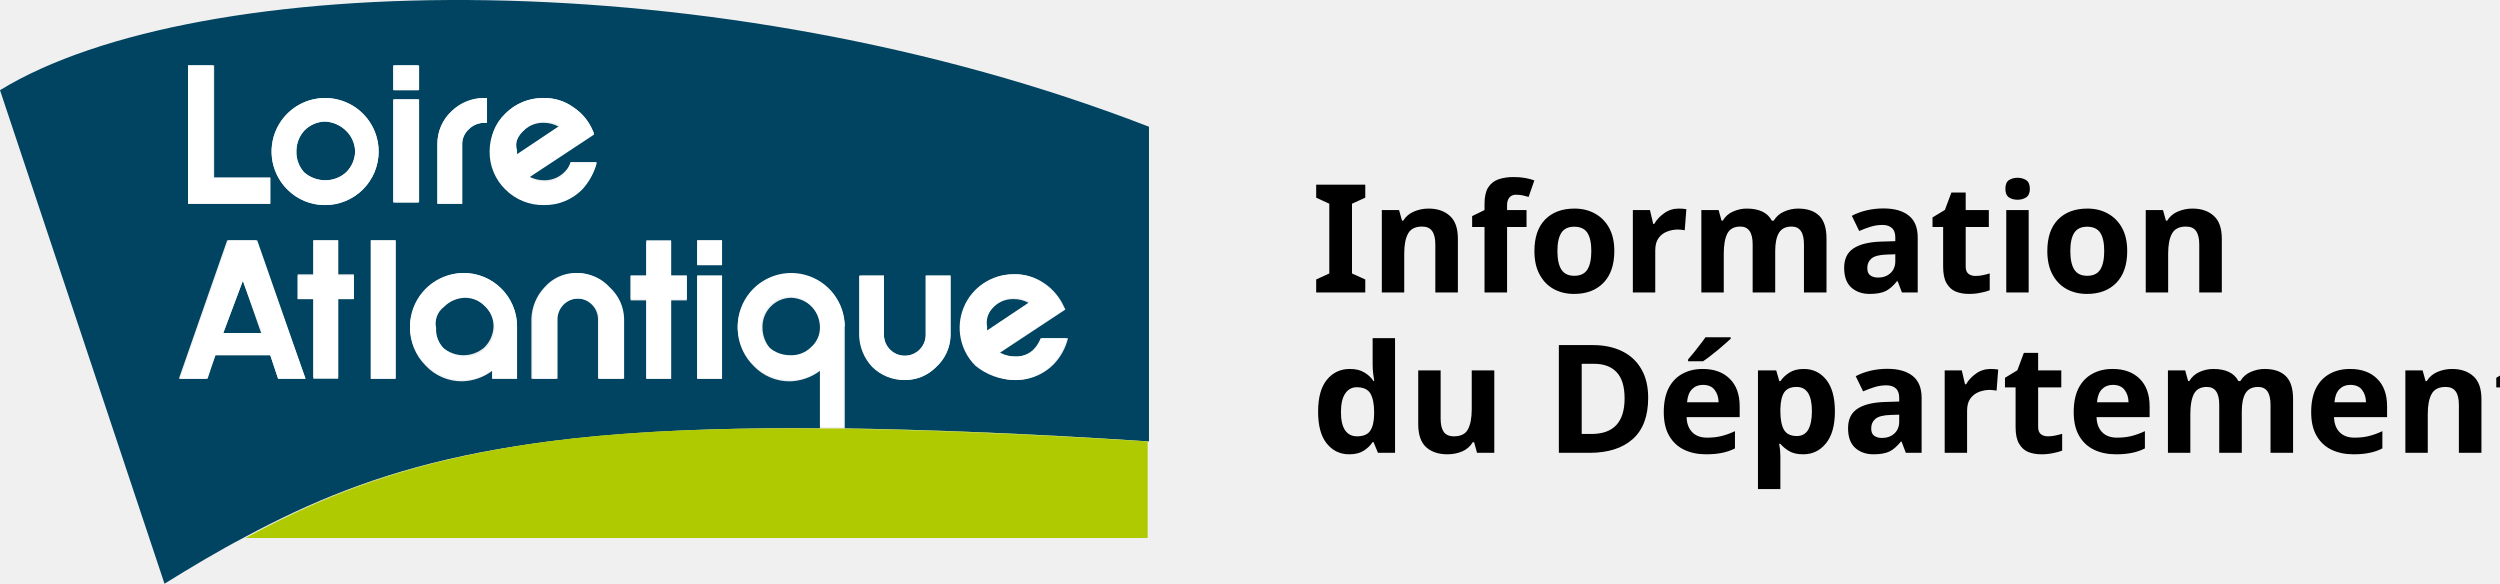
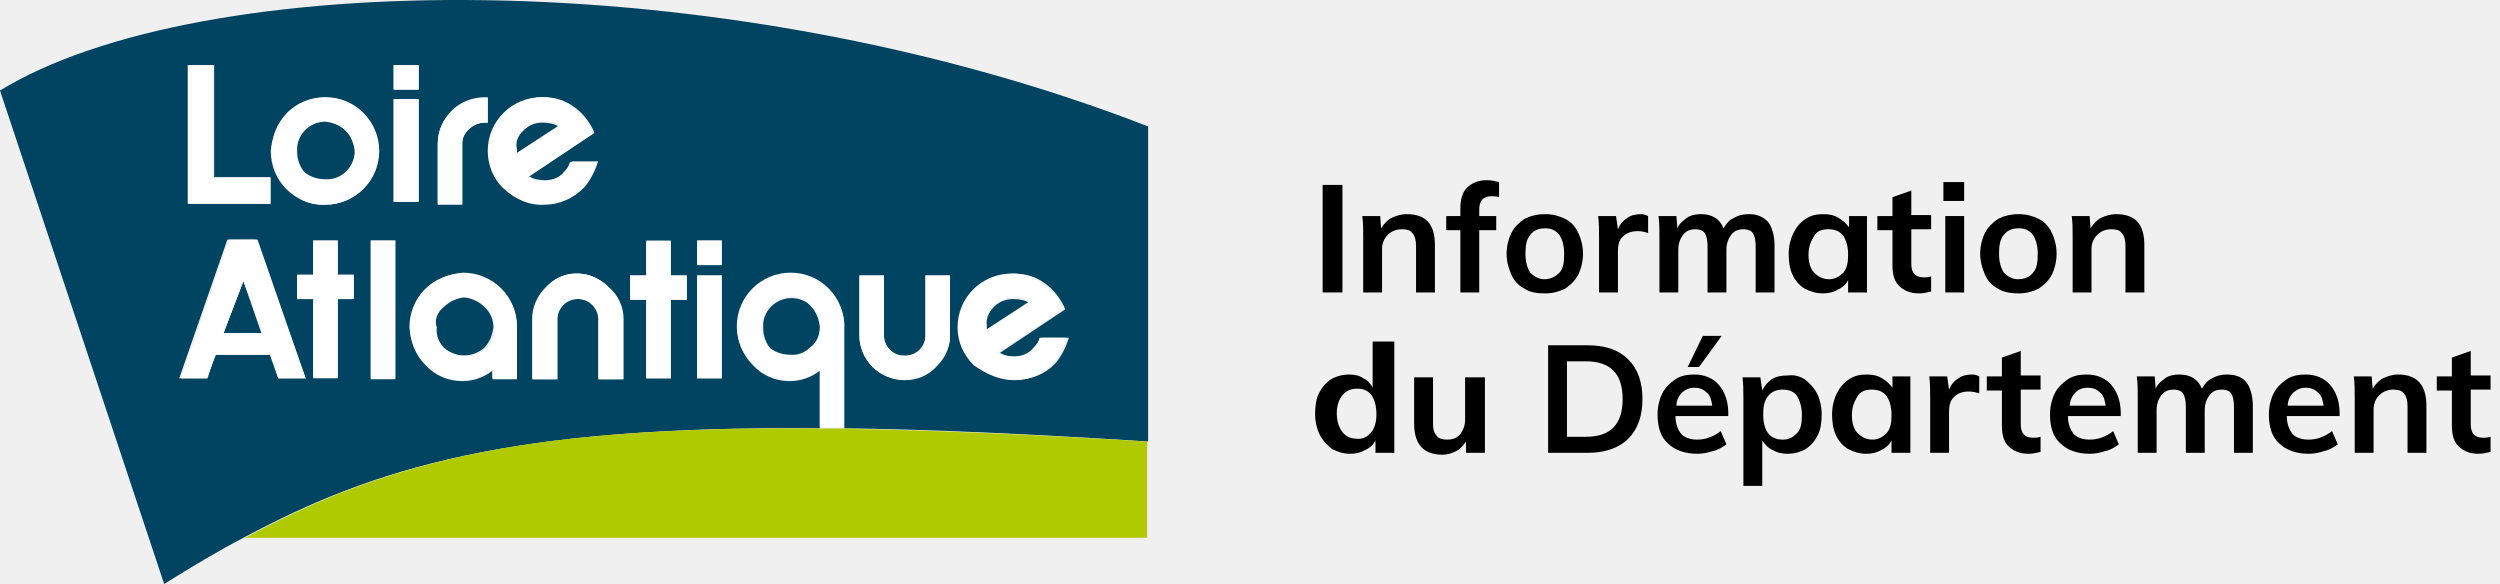
- <svg xmlns="http://www.w3.org/2000/svg" width="265" height="61.874" viewBox="0 0 265 61.874">
-   <defs>
-     <clipPath id="clip-path">
-       <rect width="121.93" height="61.874" fill="none" />
+ <svg xmlns="http://www.w3.org/2000/svg" xmlns:xlink="http://www.w3.org/1999/xlink" version="1.1" id="Calque_1" x="0px" y="0px" viewBox="0 0 265 61.9" style="enable-background:new 0 0 265 61.9;" xml:space="preserve">
+   <style type="text/css">
+ 	.st0{clip-path:url(#SVGID_2_);fill:#004461;}
+ 	.st1{clip-path:url(#SVGID_2_);fill:#AFCA00;}
+ 	.st2{clip-path:url(#SVGID_2_);fill:#FFFFFF;}
+ 	.st3{enable-background:new    ;}
+ </style>
+   <g>
+     <defs>
+       <rect id="SVGID_1_" y="0" width="121.9" height="61.9" />
+     </defs>
+     <clipPath id="SVGID_2_">
+       <use xlink:href="#SVGID_1_" style="overflow:visible;" />
    </clipPath>
-   </defs>
-   <g id="Groupe_2464" data-name="Groupe 2464" transform="translate(-125 -66)">
-     <g id="logo-loire-atlantique-rvb" transform="translate(125 66)" clip-path="url(#clip-path)">
-       <path id="Tracé_695" data-name="Tracé 695" d="M44.106,9.815A3.288,3.288,0,0,0,42.445,9.4a2.948,2.948,0,0,0-2.214.969,3.143,3.143,0,0,0-.83,2.214V13Z" transform="translate(15.13 3.618)" fill="#004461" />
-       <path id="Tracé_696" data-name="Tracé 696" d="M80.106,23.315a3.287,3.287,0,0,0-1.661-.415,2.948,2.948,0,0,0-2.214.969,3.143,3.143,0,0,0-.83,2.214V26.5Z" transform="translate(28.953 8.803)" fill="#004461" />
-       <path id="Tracé_697" data-name="Tracé 697" d="M25.745,15.528a3.393,3.393,0,0,0,2.214-.83,3.266,3.266,0,0,0,.969-2.214,2.948,2.948,0,0,0-.969-2.214A3.266,3.266,0,0,0,25.745,9.3,3.071,3.071,0,0,0,22.7,12.483a3.394,3.394,0,0,0,.83,2.214A3.393,3.393,0,0,0,25.745,15.528Z" transform="translate(8.717 3.58)" fill="#004461" />
-       <path id="Tracé_698" data-name="Tracé 698" d="M61.445,22.8A3.071,3.071,0,0,0,58.4,25.983a3.393,3.393,0,0,0,.83,2.214,2.922,2.922,0,0,0,2.214.83,3.393,3.393,0,0,0,2.214-.83,3.266,3.266,0,0,0,.969-2.214A3.316,3.316,0,0,0,61.445,22.8Z" transform="translate(22.426 8.764)" fill="#004461" />
-       <path id="Tracé_699" data-name="Tracé 699" d="M36.345,28.928a3.393,3.393,0,0,0,2.214-.83,3.266,3.266,0,0,0,.969-2.214,2.948,2.948,0,0,0-.969-2.214,3.266,3.266,0,0,0-2.214-.969A3.071,3.071,0,0,0,33.3,25.883a3.394,3.394,0,0,0,.83,2.214A3.393,3.393,0,0,0,36.345,28.928Z" transform="translate(12.787 8.726)" fill="#004461" />
-       <path id="Tracé_700" data-name="Tracé 700" d="M86.915,45.4v-6.09a5.545,5.545,0,0,1-3.183,1.107,5.237,5.237,0,0,1-3.875-1.661,5.676,5.676,0,1,1,9.688-4.014V45.4h-.277c9.273.138,19.93.554,32.524,1.384V13.427C76.12-4.288,21.037-3.319,0,9.552L17.438,61.867c2.906-1.8,5.674-3.46,8.581-4.982h0C39.721,49.55,53.976,45.121,86.915,45.4Zm16.608-14.67a5.543,5.543,0,0,1,4.014-1.661,5.385,5.385,0,0,1,3.183.969,5.925,5.925,0,0,1,2.076,2.491l.138.277-6.92,4.567a3.287,3.287,0,0,0,1.661.415,2.948,2.948,0,0,0,2.214-.969,2.231,2.231,0,0,0,.554-.969h2.768a6.125,6.125,0,0,1-1.522,2.768A5.674,5.674,0,0,1,102,34.6,4.652,4.652,0,0,1,103.523,30.727ZM91.067,29.2H93.7v6.366a2.216,2.216,0,0,0,4.429,0V29.2h2.63v6.366a4.651,4.651,0,0,1-1.522,3.322,4.706,4.706,0,0,1-8.027-3.322V29.2ZM37.506,31.7H35.845V40h-2.63V31.7H31.555v-2.63h1.661v-3.6h2.63v3.6h1.661Zm4.429,8.442h-2.63V25.468h2.63Zm31.97-14.67h2.63V28.1h-2.63Zm0,3.737h2.63V40.139h-2.63Zm-7.058,0h1.661v-3.6h2.63v3.6H72.8v2.63H71.137v8.3h-2.63v-8.3H66.847Zm-.83,4.567v6.366h-2.63V33.772a2.216,2.216,0,0,0-4.429,0v6.366h-2.63V33.772a5.107,5.107,0,0,1,1.384-3.322,4.385,4.385,0,0,1,6.643,0A3.933,3.933,0,0,1,66.017,33.772ZM53.561,12.043a5.543,5.543,0,0,1,4.014-1.661,5.385,5.385,0,0,1,3.183.969,5.925,5.925,0,0,1,2.076,2.491l.138.277-6.92,4.567a3.288,3.288,0,0,0,1.661.415,2.948,2.948,0,0,0,2.214-.969,2.231,2.231,0,0,0,.554-.969h2.768a6.125,6.125,0,0,1-1.522,2.768,5.674,5.674,0,0,1-9.688-4.014A4.815,4.815,0,0,1,53.561,12.043Zm-7.2,3.183a4.717,4.717,0,0,1,1.522-3.46,4.8,4.8,0,0,1,3.46-1.384h.277v2.63h-.277a2.292,2.292,0,0,0-1.661.692,2.223,2.223,0,0,0-.692,1.522v6.366h-2.63V15.226Zm2.768,13.7A5.67,5.67,0,0,1,54.806,34.6v5.536h-2.63v-.83a5.545,5.545,0,0,1-3.183,1.107,5.237,5.237,0,0,1-3.875-1.661,5.68,5.68,0,0,1,0-8.027A5.685,5.685,0,0,1,49.132,28.928ZM41.8,6.922h2.491v2.63h-2.63V6.922Zm0,3.6h2.491V21.455h-2.63V10.521ZM30.448,12.043a5.674,5.674,0,0,1,9.688,4.014,5.674,5.674,0,1,1-9.688-4.014ZM19.93,6.922H22.7v11.9h5.951v2.768H19.93V6.922Zm1.938,33.216H18.961l5.121-14.67h3.045l5.259,14.67H29.479l-.83-2.491H22.836Z" transform="translate(0 0.006)" fill="#004461" />
-       <path id="Tracé_701" data-name="Tracé 701" d="M17.1,27.036h4.014L19.176,21.5Z" transform="translate(6.566 8.265)" fill="#004461" />
-       <path id="Tracé_702" data-name="Tracé 702" d="M18.8,44.426h95.634V34.185C59.074,30.863,39.7,33.216,18.8,44.426Z" transform="translate(7.219 12.604)" fill="#afca00" />
-       <path id="Tracé_703" data-name="Tracé 703" d="M88.177,33.8Z" transform="translate(33.753 12.988)" fill="#afca00" />
-       <path id="Tracé_704" data-name="Tracé 704" d="M114.434,34.187h0c-12.594-.83-23.251-1.246-32.524-1.384H79.7C46.757,32.527,32.5,36.955,18.8,44.429h0C39.7,33.219,59.074,30.866,114.434,34.187Z" transform="translate(7.219 12.601)" fill="#afca00" />
-       <path id="Tracé_705" data-name="Tracé 705" d="M26.474,18.849a5.67,5.67,0,0,0,5.674-5.674,5.674,5.674,0,1,0-9.688,4.014A5.543,5.543,0,0,0,26.474,18.849ZM24.26,10.96a3.266,3.266,0,0,1,2.214-.969,3.564,3.564,0,0,1,2.214.969,3.266,3.266,0,0,1,.969,2.214,3.071,3.071,0,0,1-3.183,3.045,3.393,3.393,0,0,1-2.214-.83,2.922,2.922,0,0,1-.83-2.214A3.394,3.394,0,0,1,24.26,10.96Z" transform="translate(7.987 2.889)" fill="#fff" />
-       <rect id="Rectangle_526" data-name="Rectangle 526" width="2.63" height="10.934" transform="translate(41.797 10.527)" fill="#fff" />
-       <path id="Tracé_706" data-name="Tracé 706" d="M36.13,12.344a1.983,1.983,0,0,1,.692-1.522,2.292,2.292,0,0,1,1.661-.692h.277V7.5h-.277a5.176,5.176,0,0,0-3.46,1.384,4.717,4.717,0,0,0-1.522,3.46V18.71h2.63V12.344Z" transform="translate(12.864 2.889)" fill="#fff" />
-       <path id="Tracé_707" data-name="Tracé 707" d="M27.09,18.4h-2.63v3.737H22.8v2.491h1.661V33.07h2.63V24.628h1.661V22.137H27.09Z" transform="translate(8.755 7.074)" fill="#fff" />
-       <rect id="Rectangle_527" data-name="Rectangle 527" width="2.63" height="14.67" transform="translate(39.306 25.475)" fill="#fff" />
-       <path id="Tracé_708" data-name="Tracé 708" d="M33.061,30.588a5.237,5.237,0,0,0,3.875,1.661,4.935,4.935,0,0,0,3.183-1.107v.969h2.63V26.574a5.674,5.674,0,1,0-9.688,4.014ZM35,24.5a3.266,3.266,0,0,1,2.214-.969,2.948,2.948,0,0,1,2.214.969,3.266,3.266,0,0,1,.969,2.214,3.071,3.071,0,0,1-3.183,3.045A3.393,3.393,0,0,1,35,28.927a2.922,2.922,0,0,1-.83-2.214A2.191,2.191,0,0,1,35,24.5Z" transform="translate(12.058 8.034)" fill="#fff" />
-       <path id="Tracé_709" data-name="Tracé 709" d="M42.184,22.422A4.5,4.5,0,0,0,40.8,25.744V32.11h2.63V25.744a2.216,2.216,0,0,1,4.429,0V32.11h2.63V25.744a4.651,4.651,0,0,0-1.522-3.322A4.651,4.651,0,0,0,45.644,20.9,4.717,4.717,0,0,0,42.184,22.422Z" transform="translate(15.667 8.034)" fill="#fff" />
-       <path id="Tracé_710" data-name="Tracé 710" d="M49.961,33.07h2.63V24.628h1.661V22.137H52.59V18.4h-2.63v3.737H48.3v2.491h1.661Z" transform="translate(18.547 7.074)" fill="#fff" />
-       <rect id="Rectangle_528" data-name="Rectangle 528" width="2.63" height="10.934" transform="translate(73.905 29.211)" fill="#fff" />
-       <rect id="Rectangle_529" data-name="Rectangle 529" width="2.63" height="2.63" transform="translate(73.905 25.475)" fill="#fff" />
-       <path id="Tracé_711" data-name="Tracé 711" d="M67.849,26.574a5.674,5.674,0,1,0-9.688,4.014,5.237,5.237,0,0,0,3.875,1.661,4.935,4.935,0,0,0,3.183-1.107v6.09H67.71V26.574Zm-3.6,2.214a2.922,2.922,0,0,1-2.214.83,3.393,3.393,0,0,1-2.214-.83,2.922,2.922,0,0,1-.83-2.214,3.394,3.394,0,0,1,.83-2.214,3.266,3.266,0,0,1,2.214-.969,2.948,2.948,0,0,1,2.214.969,3.266,3.266,0,0,1,.969,2.214A2.754,2.754,0,0,1,64.25,28.789Z" transform="translate(21.695 8.034)" fill="#fff" />
-       <path id="Tracé_712" data-name="Tracé 712" d="M62.8,32.8h0Z" transform="translate(24.115 12.604)" fill="#fff" />
-       <path id="Tracé_713" data-name="Tracé 713" d="M70.644,32.172a4.5,4.5,0,0,0,3.322-1.384,4.651,4.651,0,0,0,1.522-3.322V21.1h-2.63v6.366a2.216,2.216,0,0,1-4.429,0V21.1H65.8v6.366a5.107,5.107,0,0,0,1.384,3.322A4.8,4.8,0,0,0,70.644,32.172Z" transform="translate(25.267 8.111)" fill="#fff" />
-       <path id="Tracé_714" data-name="Tracé 714" d="M43.313,18.849a5.543,5.543,0,0,0,4.014-1.661,6.783,6.783,0,0,0,1.522-2.768H46.081a3.469,3.469,0,0,1-.554.969,2.581,2.581,0,0,1-2.214.969,3.685,3.685,0,0,1-1.661-.415l6.92-4.567-.138-.415a5.325,5.325,0,0,0-2.076-2.491A5.108,5.108,0,0,0,43.174,7.5,5.67,5.67,0,0,0,37.5,13.174a5.543,5.543,0,0,0,1.661,4.014A5.633,5.633,0,0,0,43.313,18.849ZM41.1,10.96a3.011,3.011,0,0,1,2.214-.969,3.685,3.685,0,0,1,1.661.415l-4.567,3.045v-.415A1.893,1.893,0,0,1,41.1,10.96Z" transform="translate(14.399 2.889)" fill="#fff" />
-       <path id="Tracé_715" data-name="Tracé 715" d="M79.313,32.21a5.543,5.543,0,0,0,4.014-1.661,6.783,6.783,0,0,0,1.522-2.768H82.081a3.469,3.469,0,0,1-.554.969,2.581,2.581,0,0,1-2.214.969,3.685,3.685,0,0,1-1.661-.415l6.92-4.567-.138-.277a5.325,5.325,0,0,0-2.076-2.491A5.108,5.108,0,0,0,79.174,21a5.676,5.676,0,0,0-4.014,9.688A6.675,6.675,0,0,0,79.313,32.21ZM77.1,24.46a3.011,3.011,0,0,1,2.214-.969,3.685,3.685,0,0,1,1.661.415l-4.567,3.045v-.415A2.285,2.285,0,0,1,77.1,24.46Z" transform="translate(28.224 8.073)" fill="#fff" />
-       <path id="Tracé_716" data-name="Tracé 716" d="M23.119,16.9H17.03V5H14.4V19.67h8.719Z" transform="translate(5.529 1.929)" fill="#fff" />
-       <path id="Tracé_717" data-name="Tracé 717" d="M24.18,33.07h2.906L21.966,18.4H18.921L13.8,33.07h2.906l.83-2.491H23.35Zm-5.813-4.844,2.076-5.536,2.076,5.536Z" transform="translate(5.299 7.074)" fill="#fff" />
-       <rect id="Rectangle_530" data-name="Rectangle 530" width="2.63" height="2.63" transform="translate(41.797 6.929)" fill="#fff" />
-     </g>
-     <text id="Information_du_Département" data-name="Information du Département" transform="translate(264 97)" font-size="16" font-family="Muli-Bold, Muli" font-weight="700">
-       <tspan x="0" y="0">Information</tspan>
-       <tspan x="0" y="17">du Département</tspan>
-     </text>
+     <path id="Tracé_695" class="st0" d="M59.2,13.4c-0.5-0.3-1.1-0.4-1.7-0.4c-0.8,0-1.6,0.3-2.2,1c-0.6,0.6-0.9,1.4-0.8,2.2v0.4   L59.2,13.4z" />
+     <path id="Tracé_696" class="st0" d="M109.1,32.1c-0.5-0.3-1.1-0.4-1.7-0.4c-0.8,0-1.6,0.3-2.2,1c-0.6,0.6-0.9,1.4-0.8,2.2v0.4   L109.1,32.1z" />
+     <path id="Tracé_697" class="st0" d="M34.5,19.1c0.8,0,1.6-0.3,2.2-0.8c0.6-0.6,0.9-1.4,1-2.2c0-0.8-0.3-1.6-1-2.2   c-0.6-0.6-1.4-0.9-2.2-1c-1.7,0-3.1,1.4-3,3.1c0,0,0,0.1,0,0.1c0,0.8,0.3,1.6,0.8,2.2C32.9,18.8,33.6,19.1,34.5,19.1z" />
+     <path id="Tracé_698" class="st0" d="M83.9,31.6c-1.7,0-3.1,1.4-3,3.1c0,0,0,0.1,0,0.1c0,0.8,0.3,1.6,0.8,2.2   c0.6,0.6,1.4,0.9,2.2,0.8c0.8,0,1.6-0.3,2.2-0.8c0.6-0.6,0.9-1.4,1-2.2C87,33,85.6,31.6,83.9,31.6z" />
+     <path id="Tracé_699" class="st0" d="M49.1,37.7c0.8,0,1.6-0.3,2.2-0.8c0.6-0.6,0.9-1.4,1-2.2c0-0.8-0.3-1.6-1-2.2   c-0.6-0.6-1.4-0.9-2.2-1c-1.7,0-3.1,1.4-3,3.1c0,0,0,0.1,0,0.1c0,0.8,0.3,1.6,0.8,2.2C47.5,37.4,48.3,37.7,49.1,37.7z" />
+     <path id="Tracé_700" class="st0" d="M86.9,45.4v-6.1c-0.9,0.7-2,1.1-3.2,1.1c-1.5,0-2.9-0.6-3.9-1.7c-2.2-2.2-2.2-5.8,0-8   c2.2-2.2,5.8-2.2,8,0c1.1,1.1,1.7,2.5,1.7,4v10.7h-0.3c9.3,0.1,19.9,0.6,32.5,1.4V13.4C76.1-4.3,21-3.3,0,9.6l17.4,52.3   c2.9-1.8,5.7-3.5,8.6-5l0,0C39.7,49.6,54,45.1,86.9,45.4z M103.5,30.7c1.1-1.1,2.5-1.7,4-1.7c1.1,0,2.3,0.3,3.2,1   c0.9,0.6,1.6,1.5,2.1,2.5l0.1,0.3l-6.9,4.6c0.5,0.3,1.1,0.4,1.7,0.4c0.8,0,1.6-0.3,2.2-1c0.3-0.3,0.5-0.6,0.6-1h2.8   c-0.3,1-0.8,2-1.5,2.8c-2.2,2.2-5.8,2.2-8,0c-1.1-1.1-1.7-2.5-1.7-4C101.9,33.1,102.4,31.7,103.5,30.7L103.5,30.7z M91.1,29.2h2.6   v6.4c0,1.2,1.1,2.2,2.3,2.1c1.2,0,2.1-1,2.1-2.1v-6.4h2.6v6.4c0,1.3-0.6,2.5-1.5,3.3c-1.8,1.8-4.8,1.8-6.7,0   c-0.9-0.9-1.4-2.1-1.4-3.3v-6.4H91.1z M37.5,31.7h-1.7V40h-2.6v-8.3h-1.7v-2.6h1.7v-3.6h2.6v3.6h1.7L37.5,31.7z M41.9,40.1h-2.6   V25.5h2.6V40.1z M73.9,25.5h2.6v2.6h-2.6V25.5z M73.9,29.2h2.6v10.9h-2.6V29.2z M66.8,29.2h1.7v-3.6h2.6v3.6h1.7v2.6h-1.7v8.3h-2.6   v-8.3h-1.7V29.2z M66,33.8v6.4h-2.6v-6.4c0-1.2-1.1-2.2-2.3-2.1c-1.2,0-2.1,1-2.1,2.1v6.4h-2.6v-6.4c0-1.2,0.5-2.4,1.4-3.3   c1.6-1.8,4.3-2,6.2-0.5c0.2,0.1,0.3,0.3,0.5,0.5C65.4,31.2,66.1,32.5,66,33.8L66,33.8z M53.6,12c1.1-1.1,2.5-1.7,4-1.7   c1.1,0,2.3,0.3,3.2,1c0.9,0.6,1.6,1.5,2.1,2.5l0.1,0.3l-6.9,4.6c0.5,0.3,1.1,0.4,1.7,0.4c0.8,0,1.6-0.3,2.2-1   c0.3-0.3,0.5-0.6,0.6-1h2.8c-0.3,1-0.8,2-1.5,2.8c-2.2,2.2-5.8,2.2-8,0c-1.1-1.1-1.7-2.5-1.7-4C51.9,14.5,52.5,13,53.6,12z    M46.4,15.2c0-1.3,0.6-2.6,1.5-3.5c0.9-0.9,2.2-1.4,3.5-1.4h0.3V13h-0.3c-0.6,0-1.2,0.2-1.7,0.7c-0.4,0.4-0.7,0.9-0.7,1.5v6.4h-2.6   L46.4,15.2L46.4,15.2z M49.1,28.9c3.1,0,5.7,2.5,5.7,5.7c0,0,0,0,0,0v5.5h-2.6v-0.8c-0.9,0.7-2,1.1-3.2,1.1c-1.5,0-2.9-0.6-3.9-1.7   c-2.2-2.2-2.2-5.8,0-8C46.2,29.6,47.6,29,49.1,28.9L49.1,28.9z M41.8,6.9h2.5v2.6h-2.6V6.9H41.8z M41.8,10.5h2.5v10.9h-2.6V10.5   L41.8,10.5z M30.4,12c2.2-2.2,5.8-2.2,8,0c1.1,1.1,1.7,2.5,1.7,4c0,3.1-2.5,5.7-5.7,5.7s-5.7-2.5-5.7-5.7   C28.8,14.6,29.4,13.1,30.4,12z M19.9,6.9h2.8v11.9h6v2.8h-8.7V6.9z M21.9,40.1H19l5.1-14.7h3l5.3,14.7h-2.9l-0.8-2.5h-5.8   L21.9,40.1z" />
+     <path id="Tracé_701" class="st0" d="M23.7,35.3h4l-1.9-5.5L23.7,35.3z" />
+     <path id="Tracé_702" class="st1" d="M26,57h95.6V46.8C66.3,43.5,46.9,45.8,26,57z" />
+     <path id="Tracé_703" class="st1" d="M121.9,46.8" />
+     <path id="Tracé_704" class="st1" d="M121.7,46.8L121.7,46.8c-12.6-0.8-23.3-1.2-32.5-1.4h-2.2C54,45.1,39.7,49.6,26,57l0,0   C46.9,45.8,66.3,43.5,121.7,46.8z" />
+     <path id="Tracé_705" class="st2" d="M34.5,21.7c3.1,0,5.7-2.5,5.7-5.7c0,0,0,0,0,0c0-3.1-2.5-5.7-5.7-5.7s-5.7,2.5-5.7,5.7   c0,1.5,0.6,2.9,1.7,4C31.5,21.2,33,21.8,34.5,21.7z M32.2,13.8c0.6-0.6,1.4-0.9,2.2-1c0.8,0.1,1.6,0.4,2.2,1c0.6,0.6,0.9,1.4,1,2.2   c0,1.7-1.4,3.1-3.1,3c0,0-0.1,0-0.1,0c-0.8,0-1.6-0.3-2.2-0.8c-0.6-0.6-0.9-1.4-0.8-2.2C31.4,15.3,31.7,14.5,32.2,13.8z" />
+     <rect id="Rectangle_526" x="41.8" y="10.5" class="st2" width="2.6" height="10.9" />
+     <path id="Tracé_706" class="st2" d="M49,15.2c0-0.6,0.2-1.1,0.7-1.5c0.4-0.4,1-0.7,1.7-0.7h0.3v-2.6h-0.3c-1.3,0-2.5,0.5-3.5,1.4   c-1,0.9-1.5,2.1-1.5,3.5v6.4H49L49,15.2L49,15.2z" />
+     <path id="Tracé_707" class="st2" d="M35.8,25.5h-2.6v3.7h-1.7v2.5h1.7v8.4h2.6v-8.4h1.7v-2.5h-1.7V25.5z" />
+     <rect id="Rectangle_527" x="39.3" y="25.5" class="st2" width="2.6" height="14.7" />
+     <path id="Tracé_708" class="st2" d="M45.1,38.6c1,1.1,2.4,1.7,3.9,1.7c1.2,0,2.3-0.4,3.2-1.1v1h2.6v-5.5c0-3.1-2.5-5.7-5.7-5.7   s-5.7,2.5-5.7,5.7C43.5,36.1,44.1,37.6,45.1,38.6z M47.1,32.5c0.6-0.6,1.4-0.9,2.2-1c0.8,0,1.6,0.3,2.2,1c0.6,0.6,0.9,1.4,1,2.2   c0,1.7-1.4,3.1-3.1,3c0,0-0.1,0-0.1,0c-0.8,0-1.6-0.3-2.2-0.8c-0.6-0.6-0.9-1.4-0.8-2.2C46,33.9,46.4,33,47.1,32.5z" />
+     <path id="Tracé_709" class="st2" d="M57.9,30.5c-0.9,0.9-1.4,2.1-1.4,3.3v6.4h2.6v-6.4c0-1.2,1.1-2.2,2.3-2.1c1.2,0,2.1,1,2.1,2.1   v6.4h2.6v-6.4c0-1.3-0.6-2.5-1.5-3.3c-0.9-0.9-2.1-1.5-3.3-1.5C60,28.9,58.7,29.5,57.9,30.5z" />
+     <path id="Tracé_710" class="st2" d="M68.5,40.1h2.6v-8.4h1.7v-2.5h-1.7v-3.7h-2.6v3.7h-1.7v2.5h1.7V40.1z" />
+     <rect id="Rectangle_528" x="73.9" y="29.2" class="st2" width="2.6" height="10.9" />
+     <rect id="Rectangle_529" x="73.9" y="25.5" class="st2" width="2.6" height="2.6" />
+     <path id="Tracé_711" class="st2" d="M89.5,34.6c0-3.1-2.5-5.7-5.7-5.7c-3.1,0-5.7,2.5-5.7,5.7c0,1.5,0.6,2.9,1.7,4   c1,1.1,2.4,1.7,3.9,1.7c1.2,0,2.3-0.4,3.2-1.1v6.1h2.5V34.6H89.5z M85.9,36.8c-0.6,0.6-1.4,0.9-2.2,0.8c-0.8,0-1.6-0.3-2.2-0.8   c-0.6-0.6-0.9-1.4-0.8-2.2c0-0.8,0.3-1.6,0.8-2.2c0.6-0.6,1.4-0.9,2.2-1c0.8,0,1.6,0.3,2.2,1c0.6,0.6,0.9,1.4,1,2.2   C86.9,35.5,86.6,36.3,85.9,36.8L85.9,36.8z" />
+     <path id="Tracé_712" class="st2" d="M86.9,45.4L86.9,45.4z" />
+     <path id="Tracé_713" class="st2" d="M95.9,40.3c1.3,0,2.5-0.5,3.3-1.4c0.9-0.9,1.5-2.1,1.5-3.3v-6.4h-2.6v6.4   c0,1.2-1.1,2.2-2.3,2.1c-1.2,0-2.1-1-2.1-2.1v-6.4h-2.6v6.4c0,1.2,0.5,2.4,1.4,3.3C93.4,39.8,94.6,40.3,95.9,40.3z" />
+     <path id="Tracé_714" class="st2" d="M57.7,21.7c1.5,0,3-0.6,4-1.7c0.7-0.8,1.2-1.7,1.5-2.8h-2.8c-0.1,0.4-0.3,0.7-0.6,1   c-0.5,0.7-1.4,1-2.2,1c-0.6,0-1.1-0.1-1.7-0.4l6.9-4.6l-0.1-0.4c-0.4-1-1.1-1.9-2.1-2.5c-0.9-0.7-2-1-3.2-1c-3.1,0-5.7,2.5-5.7,5.7   c0,0,0,0,0,0c0,1.5,0.6,3,1.7,4C54.7,21.2,56.2,21.8,57.7,21.7z M55.5,13.8c0.6-0.6,1.4-1,2.2-1c0.6,0,1.1,0.1,1.7,0.4l-4.6,3v-0.4   C54.6,15.2,54.9,14.3,55.5,13.8z" />
+     <path id="Tracé_715" class="st2" d="M107.5,40.3c1.5,0,3-0.6,4-1.7c0.7-0.8,1.2-1.7,1.5-2.8h-2.8c-0.1,0.4-0.3,0.7-0.6,1   c-0.5,0.7-1.4,1-2.2,1c-0.6,0-1.1-0.1-1.7-0.4l6.9-4.6l-0.1-0.3c-0.4-1-1.1-1.9-2.1-2.5c-0.9-0.7-2-1-3.2-1c-3.1,0-5.7,2.5-5.7,5.7   c0,1.5,0.6,2.9,1.7,4C104.6,39.7,106,40.3,107.5,40.3z M105.3,32.5c0.6-0.6,1.4-1,2.2-1c0.6,0,1.1,0.1,1.7,0.4l-4.6,3v-0.4   C104.5,33.8,104.8,33.1,105.3,32.5z" />
+     <path id="Tracé_716" class="st2" d="M28.6,18.8h-6.1V6.9h-2.6v14.7h8.7V18.8z" />
+     <path id="Tracé_717" class="st2" d="M29.5,40.1h2.9l-5.1-14.7h-3l-5.1,14.7H22l0.8-2.5h5.8L29.5,40.1z M23.7,35.3l2.1-5.5l2.1,5.5   H23.7z" />
+     <rect id="Rectangle_530" x="41.8" y="6.9" class="st2" width="2.6" height="2.6" />
+   </g>
+   <g class="st3">
+     <path d="M140.2,19.6h2.1V31h-2.1V19.6z" />
+     <path d="M152.1,26v5h-2v-4.9c0-0.6-0.1-1.1-0.4-1.4c-0.2-0.3-0.6-0.4-1.1-0.4c-0.6,0-1.1,0.2-1.5,0.6c-0.4,0.4-0.6,0.9-0.6,1.5V31   h-2v-5.8c0-0.9,0-1.6-0.1-2.3h1.9l0.1,1.3c0.3-0.5,0.7-0.9,1.1-1.1s1-0.4,1.6-0.4C151.2,22.7,152.1,23.8,152.1,26z" />
+     <path d="M156.8,22.2v0.7h1.8v1.5h-1.8V31h-2v-6.6h-1.5v-1.5h1.5v-0.8c0-1,0.2-1.7,0.7-2.2s1.2-0.8,2.1-0.8c0.5,0,0.9,0.1,1.3,0.2   v1.6c-0.3-0.1-0.6-0.1-0.8-0.1C157.2,20.8,156.8,21.3,156.8,22.2z" />
+     <path d="M161.6,30.6c-0.6-0.3-1.1-0.8-1.4-1.5s-0.5-1.4-0.5-2.2s0.2-1.6,0.5-2.2c0.3-0.6,0.8-1.1,1.4-1.5c0.6-0.3,1.3-0.5,2.2-0.5   c0.8,0,1.5,0.2,2.1,0.5c0.6,0.3,1.1,0.8,1.4,1.5c0.3,0.6,0.5,1.4,0.5,2.2s-0.2,1.6-0.5,2.2s-0.8,1.1-1.4,1.5   c-0.6,0.3-1.3,0.5-2.1,0.5C162.9,31.1,162.2,31,161.6,30.6z M165.3,28.9c0.4-0.4,0.5-1.1,0.5-2c0-0.9-0.2-1.5-0.5-2   c-0.4-0.5-0.9-0.7-1.5-0.7c-0.7,0-1.2,0.2-1.6,0.7c-0.4,0.5-0.5,1.1-0.5,2c0,0.9,0.2,1.5,0.5,2c0.4,0.4,0.9,0.7,1.5,0.7   C164.4,29.6,164.9,29.3,165.3,28.9z" />
+     <path d="M174.7,22.9l0,1.8c-0.3-0.1-0.7-0.2-1.1-0.2c-0.7,0-1.2,0.2-1.6,0.6s-0.5,0.9-0.5,1.6V31h-2v-5.8c0-0.9,0-1.6-0.1-2.3h1.9   l0.2,1.4c0.2-0.5,0.5-0.9,1-1.2c0.4-0.3,0.9-0.4,1.5-0.4C174.2,22.7,174.5,22.8,174.7,22.9z" />
+     <path d="M187.4,23.5c0.4,0.5,0.7,1.4,0.7,2.5v5h-2v-4.9c0-0.6-0.1-1.1-0.3-1.4c-0.2-0.3-0.6-0.4-1-0.4c-0.6,0-1,0.2-1.3,0.6   c-0.3,0.4-0.5,0.9-0.5,1.6V31h-2v-4.9c0-0.6-0.1-1.1-0.3-1.4c-0.2-0.3-0.6-0.4-1-0.4c-0.6,0-1,0.2-1.3,0.6   c-0.3,0.4-0.5,0.9-0.5,1.6V31h-2v-5.8c0-0.9,0-1.6-0.1-2.3h1.9l0.1,1.3c0.2-0.5,0.6-0.8,1-1.1s1-0.4,1.5-0.4c1.2,0,2,0.5,2.4,1.5   c0.3-0.5,0.6-0.9,1.1-1.1c0.5-0.3,1-0.4,1.6-0.4C186.3,22.7,186.9,23,187.4,23.5z" />
+     <path d="M197.9,22.9V31h-2v-1.3c-0.2,0.4-0.6,0.8-1.1,1c-0.5,0.3-1,0.4-1.6,0.4c-0.7,0-1.3-0.2-1.9-0.5c-0.5-0.3-1-0.8-1.3-1.5   c-0.3-0.6-0.4-1.4-0.4-2.2s0.2-1.6,0.5-2.2c0.3-0.6,0.7-1.1,1.3-1.5s1.2-0.5,1.9-0.5c0.6,0,1.1,0.1,1.6,0.4c0.5,0.3,0.8,0.6,1.1,1   v-1.2H197.9z M195.4,28.9c0.4-0.5,0.5-1.1,0.5-1.9c0-0.9-0.2-1.5-0.5-2c-0.4-0.5-0.9-0.7-1.6-0.7c-0.7,0-1.2,0.2-1.5,0.7   s-0.6,1.1-0.6,2c0,0.8,0.2,1.5,0.6,1.9c0.4,0.4,0.9,0.7,1.6,0.7C194.5,29.6,195,29.3,195.4,28.9z" />
+     <path d="M202.6,24.4V28c0,0.9,0.4,1.4,1.3,1.4c0.2,0,0.5,0,0.8-0.1v1.6c-0.4,0.1-0.8,0.2-1.3,0.2c-0.9,0-1.6-0.3-2.1-0.8   c-0.5-0.5-0.7-1.2-0.7-2.2v-3.7h-1.6v-1.5h1.6v-2l2-0.7v2.6h2.1v1.5H202.6z" />
+     <path d="M208.2,19.3v2H206v-2H208.2z M206.2,22.9h2V31h-2V22.9z" />
+     <path d="M211.8,30.6c-0.6-0.3-1.1-0.8-1.4-1.5s-0.5-1.4-0.5-2.2s0.2-1.6,0.5-2.2c0.3-0.6,0.8-1.1,1.4-1.5c0.6-0.3,1.3-0.5,2.2-0.5   c0.8,0,1.5,0.2,2.1,0.5c0.6,0.3,1.1,0.8,1.4,1.5c0.3,0.6,0.5,1.4,0.5,2.2s-0.2,1.6-0.5,2.2s-0.8,1.1-1.4,1.5   c-0.6,0.3-1.3,0.5-2.1,0.5C213.2,31.1,212.4,31,211.8,30.6z M215.5,28.9c0.4-0.4,0.5-1.1,0.5-2c0-0.9-0.2-1.5-0.5-2   c-0.4-0.5-0.9-0.7-1.5-0.7c-0.7,0-1.2,0.2-1.6,0.7c-0.4,0.5-0.5,1.1-0.5,2c0,0.9,0.2,1.5,0.5,2c0.4,0.4,0.9,0.7,1.5,0.7   C214.7,29.6,215.2,29.3,215.5,28.9z" />
+     <path d="M227.3,26v5h-2v-4.9c0-0.6-0.1-1.1-0.4-1.4c-0.2-0.3-0.6-0.4-1.1-0.4c-0.6,0-1.1,0.2-1.5,0.6c-0.4,0.4-0.6,0.9-0.6,1.5V31   h-2v-5.8c0-0.9,0-1.6-0.1-2.3h1.9l0.1,1.3c0.3-0.5,0.7-0.9,1.1-1.1s1-0.4,1.6-0.4C226.4,22.7,227.3,23.8,227.3,26z" />
+   </g>
+   <g class="st3">
+     <path d="M147.8,36.2V48h-2v-1.3c-0.2,0.4-0.6,0.8-1.1,1c-0.5,0.3-1,0.4-1.6,0.4c-0.7,0-1.3-0.2-1.9-0.5c-0.5-0.4-1-0.9-1.3-1.5   c-0.3-0.6-0.5-1.4-0.5-2.2s0.1-1.6,0.4-2.2c0.3-0.6,0.7-1.1,1.3-1.5c0.5-0.3,1.2-0.5,1.9-0.5c0.6,0,1.1,0.1,1.5,0.4   c0.5,0.2,0.8,0.6,1,1v-4.9H147.8z M145.3,45.9c0.4-0.5,0.6-1.1,0.6-2s-0.2-1.5-0.5-2c-0.4-0.5-0.9-0.7-1.5-0.7   c-0.7,0-1.2,0.2-1.6,0.7s-0.6,1.1-0.6,1.9c0,0.8,0.2,1.5,0.6,2c0.4,0.5,0.9,0.7,1.5,0.7C144.4,46.6,144.9,46.3,145.3,45.9z" />
+     <path d="M157.4,39.9V48h-2v-1.2c-0.3,0.4-0.6,0.8-1,1c-0.4,0.2-0.9,0.4-1.5,0.4c-2,0-3-1.1-3-3.3v-4.9h2v4.9c0,0.6,0.1,1,0.4,1.3   c0.2,0.3,0.6,0.4,1.1,0.4c0.6,0,1.1-0.2,1.4-0.6s0.5-0.9,0.5-1.5v-4.5H157.4z" />
+     <path d="M164.1,36.6h4.2c1.9,0,3.3,0.5,4.3,1.5c1,1,1.5,2.4,1.5,4.2c0,1.8-0.5,3.2-1.5,4.2c-1,1-2.5,1.5-4.3,1.5h-4.2V36.6z    M168.1,46.3c2.6,0,3.9-1.3,3.9-4c0-2.7-1.3-4-3.9-4h-2v8H168.1z" />
+     <path d="M183.2,44.1h-5.6c0,0.9,0.3,1.5,0.6,1.9c0.4,0.4,1,0.6,1.7,0.6c0.9,0,1.7-0.3,2.5-0.9l0.6,1.4c-0.4,0.3-0.9,0.6-1.4,0.7   c-0.6,0.2-1.1,0.3-1.7,0.3c-1.3,0-2.4-0.4-3.1-1.1c-0.8-0.7-1.1-1.8-1.1-3.1c0-0.8,0.2-1.6,0.5-2.2c0.3-0.6,0.8-1.1,1.4-1.5   c0.6-0.4,1.3-0.5,2-0.5c1.1,0,2,0.4,2.6,1.1c0.6,0.7,1,1.7,1,3V44.1z M178.3,41.6c-0.3,0.3-0.6,0.8-0.6,1.4h3.8   c-0.1-0.6-0.2-1.1-0.6-1.4c-0.3-0.3-0.7-0.5-1.3-0.5S178.7,41.3,178.3,41.6z M178.9,38.9l1.6-3.3h2l-2.4,3.3H178.9z" />
+     <path d="M191.3,40.2c0.5,0.4,1,0.9,1.3,1.5c0.3,0.6,0.5,1.4,0.5,2.2s-0.1,1.6-0.4,2.2c-0.3,0.6-0.7,1.1-1.3,1.5   c-0.5,0.3-1.2,0.5-1.9,0.5c-0.6,0-1.1-0.1-1.6-0.4c-0.5-0.2-0.8-0.6-1.1-1v4.8h-2v-9.2c0-0.9,0-1.6-0.1-2.3h1.9l0.2,1.4   c0.2-0.5,0.6-0.9,1-1.2c0.5-0.3,1-0.4,1.7-0.4C190.2,39.7,190.8,39.9,191.3,40.2z M190.5,45.9c0.4-0.4,0.5-1.1,0.5-1.9   c0-0.8-0.2-1.5-0.5-2s-0.9-0.7-1.5-0.7c-0.7,0-1.2,0.2-1.6,0.7c-0.4,0.5-0.5,1.1-0.5,2c0,0.8,0.2,1.5,0.5,1.9   c0.4,0.5,0.9,0.7,1.6,0.7S190.1,46.3,190.5,45.9z" />
+     <path d="M202.5,39.9V48h-2v-1.3c-0.2,0.4-0.6,0.8-1.1,1c-0.5,0.3-1,0.4-1.6,0.4c-0.7,0-1.3-0.2-1.9-0.5c-0.5-0.3-1-0.8-1.3-1.5   c-0.3-0.6-0.4-1.4-0.4-2.2s0.2-1.6,0.5-2.2c0.3-0.6,0.7-1.1,1.3-1.5s1.2-0.5,1.9-0.5c0.6,0,1.1,0.1,1.6,0.4c0.5,0.3,0.8,0.6,1.1,1   v-1.2H202.5z M200,45.9c0.4-0.5,0.5-1.1,0.5-1.9c0-0.9-0.2-1.5-0.5-2c-0.4-0.5-0.9-0.7-1.6-0.7c-0.7,0-1.2,0.2-1.5,0.7   s-0.6,1.1-0.6,2c0,0.8,0.2,1.5,0.6,1.9c0.4,0.4,0.9,0.7,1.6,0.7C199.1,46.6,199.6,46.3,200,45.9z" />
+     <path d="M209.8,39.9l0,1.8c-0.3-0.1-0.7-0.2-1.1-0.2c-0.7,0-1.2,0.2-1.6,0.6s-0.5,0.9-0.5,1.6V48h-2v-5.8c0-0.9,0-1.6-0.1-2.3h1.9   l0.2,1.4c0.2-0.5,0.5-0.9,1-1.2c0.4-0.3,0.9-0.4,1.5-0.4C209.4,39.7,209.6,39.8,209.8,39.9z" />
+     <path d="M214.2,41.4V45c0,0.9,0.4,1.4,1.3,1.4c0.2,0,0.5,0,0.8-0.1v1.6c-0.4,0.1-0.8,0.2-1.3,0.2c-0.9,0-1.6-0.3-2.1-0.8   c-0.5-0.5-0.7-1.2-0.7-2.2v-3.7h-1.6v-1.5h1.6v-2l2-0.7v2.6h2.1v1.5H214.2z" />
+     <path d="M224.8,44.1h-5.6c0,0.9,0.3,1.5,0.6,1.9c0.4,0.4,1,0.6,1.7,0.6c0.9,0,1.7-0.3,2.5-0.9l0.6,1.4c-0.4,0.3-0.9,0.6-1.4,0.7   c-0.6,0.2-1.1,0.3-1.7,0.3c-1.3,0-2.4-0.4-3.1-1.1c-0.8-0.7-1.1-1.8-1.1-3.1c0-0.8,0.2-1.6,0.5-2.2c0.3-0.6,0.8-1.1,1.4-1.5   s1.3-0.5,2-0.5c1.1,0,2,0.4,2.6,1.1c0.6,0.7,1,1.7,1,3V44.1z M220,41.6c-0.3,0.3-0.6,0.8-0.6,1.4h3.8c-0.1-0.6-0.2-1.1-0.6-1.4   c-0.3-0.3-0.7-0.5-1.3-0.5S220.3,41.3,220,41.6z" />
+     <path d="M238.1,40.5c0.4,0.5,0.7,1.4,0.7,2.5v5h-2v-4.9c0-0.6-0.1-1.1-0.3-1.4c-0.2-0.3-0.6-0.4-1-0.4c-0.6,0-1,0.2-1.3,0.6   c-0.3,0.4-0.5,0.9-0.5,1.6V48h-2v-4.9c0-0.6-0.1-1.1-0.3-1.4c-0.2-0.3-0.6-0.4-1-0.4c-0.6,0-1,0.2-1.3,0.6   c-0.3,0.4-0.5,0.9-0.5,1.6V48h-2v-5.8c0-0.9,0-1.6-0.1-2.3h1.9l0.1,1.3c0.2-0.5,0.6-0.8,1-1.1s1-0.4,1.5-0.4c1.2,0,2,0.5,2.4,1.5   c0.3-0.5,0.6-0.9,1.1-1.1c0.5-0.3,1-0.4,1.6-0.4C237,39.7,237.7,40,238.1,40.5z" />
+     <path d="M248,44.1h-5.6c0,0.9,0.3,1.5,0.6,1.9c0.4,0.4,1,0.6,1.7,0.6c0.9,0,1.7-0.3,2.5-0.9l0.6,1.4c-0.4,0.3-0.9,0.6-1.4,0.7   c-0.6,0.2-1.1,0.3-1.7,0.3c-1.3,0-2.4-0.4-3.1-1.1c-0.8-0.7-1.1-1.8-1.1-3.1c0-0.8,0.2-1.6,0.5-2.2c0.3-0.6,0.8-1.1,1.4-1.5   c0.6-0.4,1.3-0.5,2-0.5c1.1,0,2,0.4,2.6,1.1c0.6,0.7,1,1.7,1,3V44.1z M243.1,41.6c-0.3,0.3-0.6,0.8-0.6,1.4h3.8   c-0.1-0.6-0.2-1.1-0.6-1.4c-0.3-0.3-0.7-0.5-1.3-0.5S243.5,41.3,243.1,41.6z" />
+     <path d="M257.2,43v5h-2v-4.9c0-0.6-0.1-1.1-0.4-1.4c-0.2-0.3-0.6-0.4-1.1-0.4c-0.6,0-1.1,0.2-1.5,0.6c-0.4,0.4-0.6,0.9-0.6,1.5V48   h-2v-5.8c0-0.9,0-1.6-0.1-2.3h1.9l0.1,1.3c0.3-0.5,0.7-0.9,1.1-1.1s1-0.4,1.6-0.4C256.2,39.7,257.2,40.8,257.2,43z" />
+     <path d="M261.9,41.4V45c0,0.9,0.4,1.4,1.3,1.4c0.2,0,0.5,0,0.8-0.1v1.6c-0.4,0.1-0.8,0.2-1.3,0.2c-0.9,0-1.6-0.3-2.1-0.8   c-0.5-0.5-0.7-1.2-0.7-2.2v-3.7h-1.6v-1.5h1.6v-2l2-0.7v2.6h2.1v1.5H261.9z" />
  </g>
</svg>
